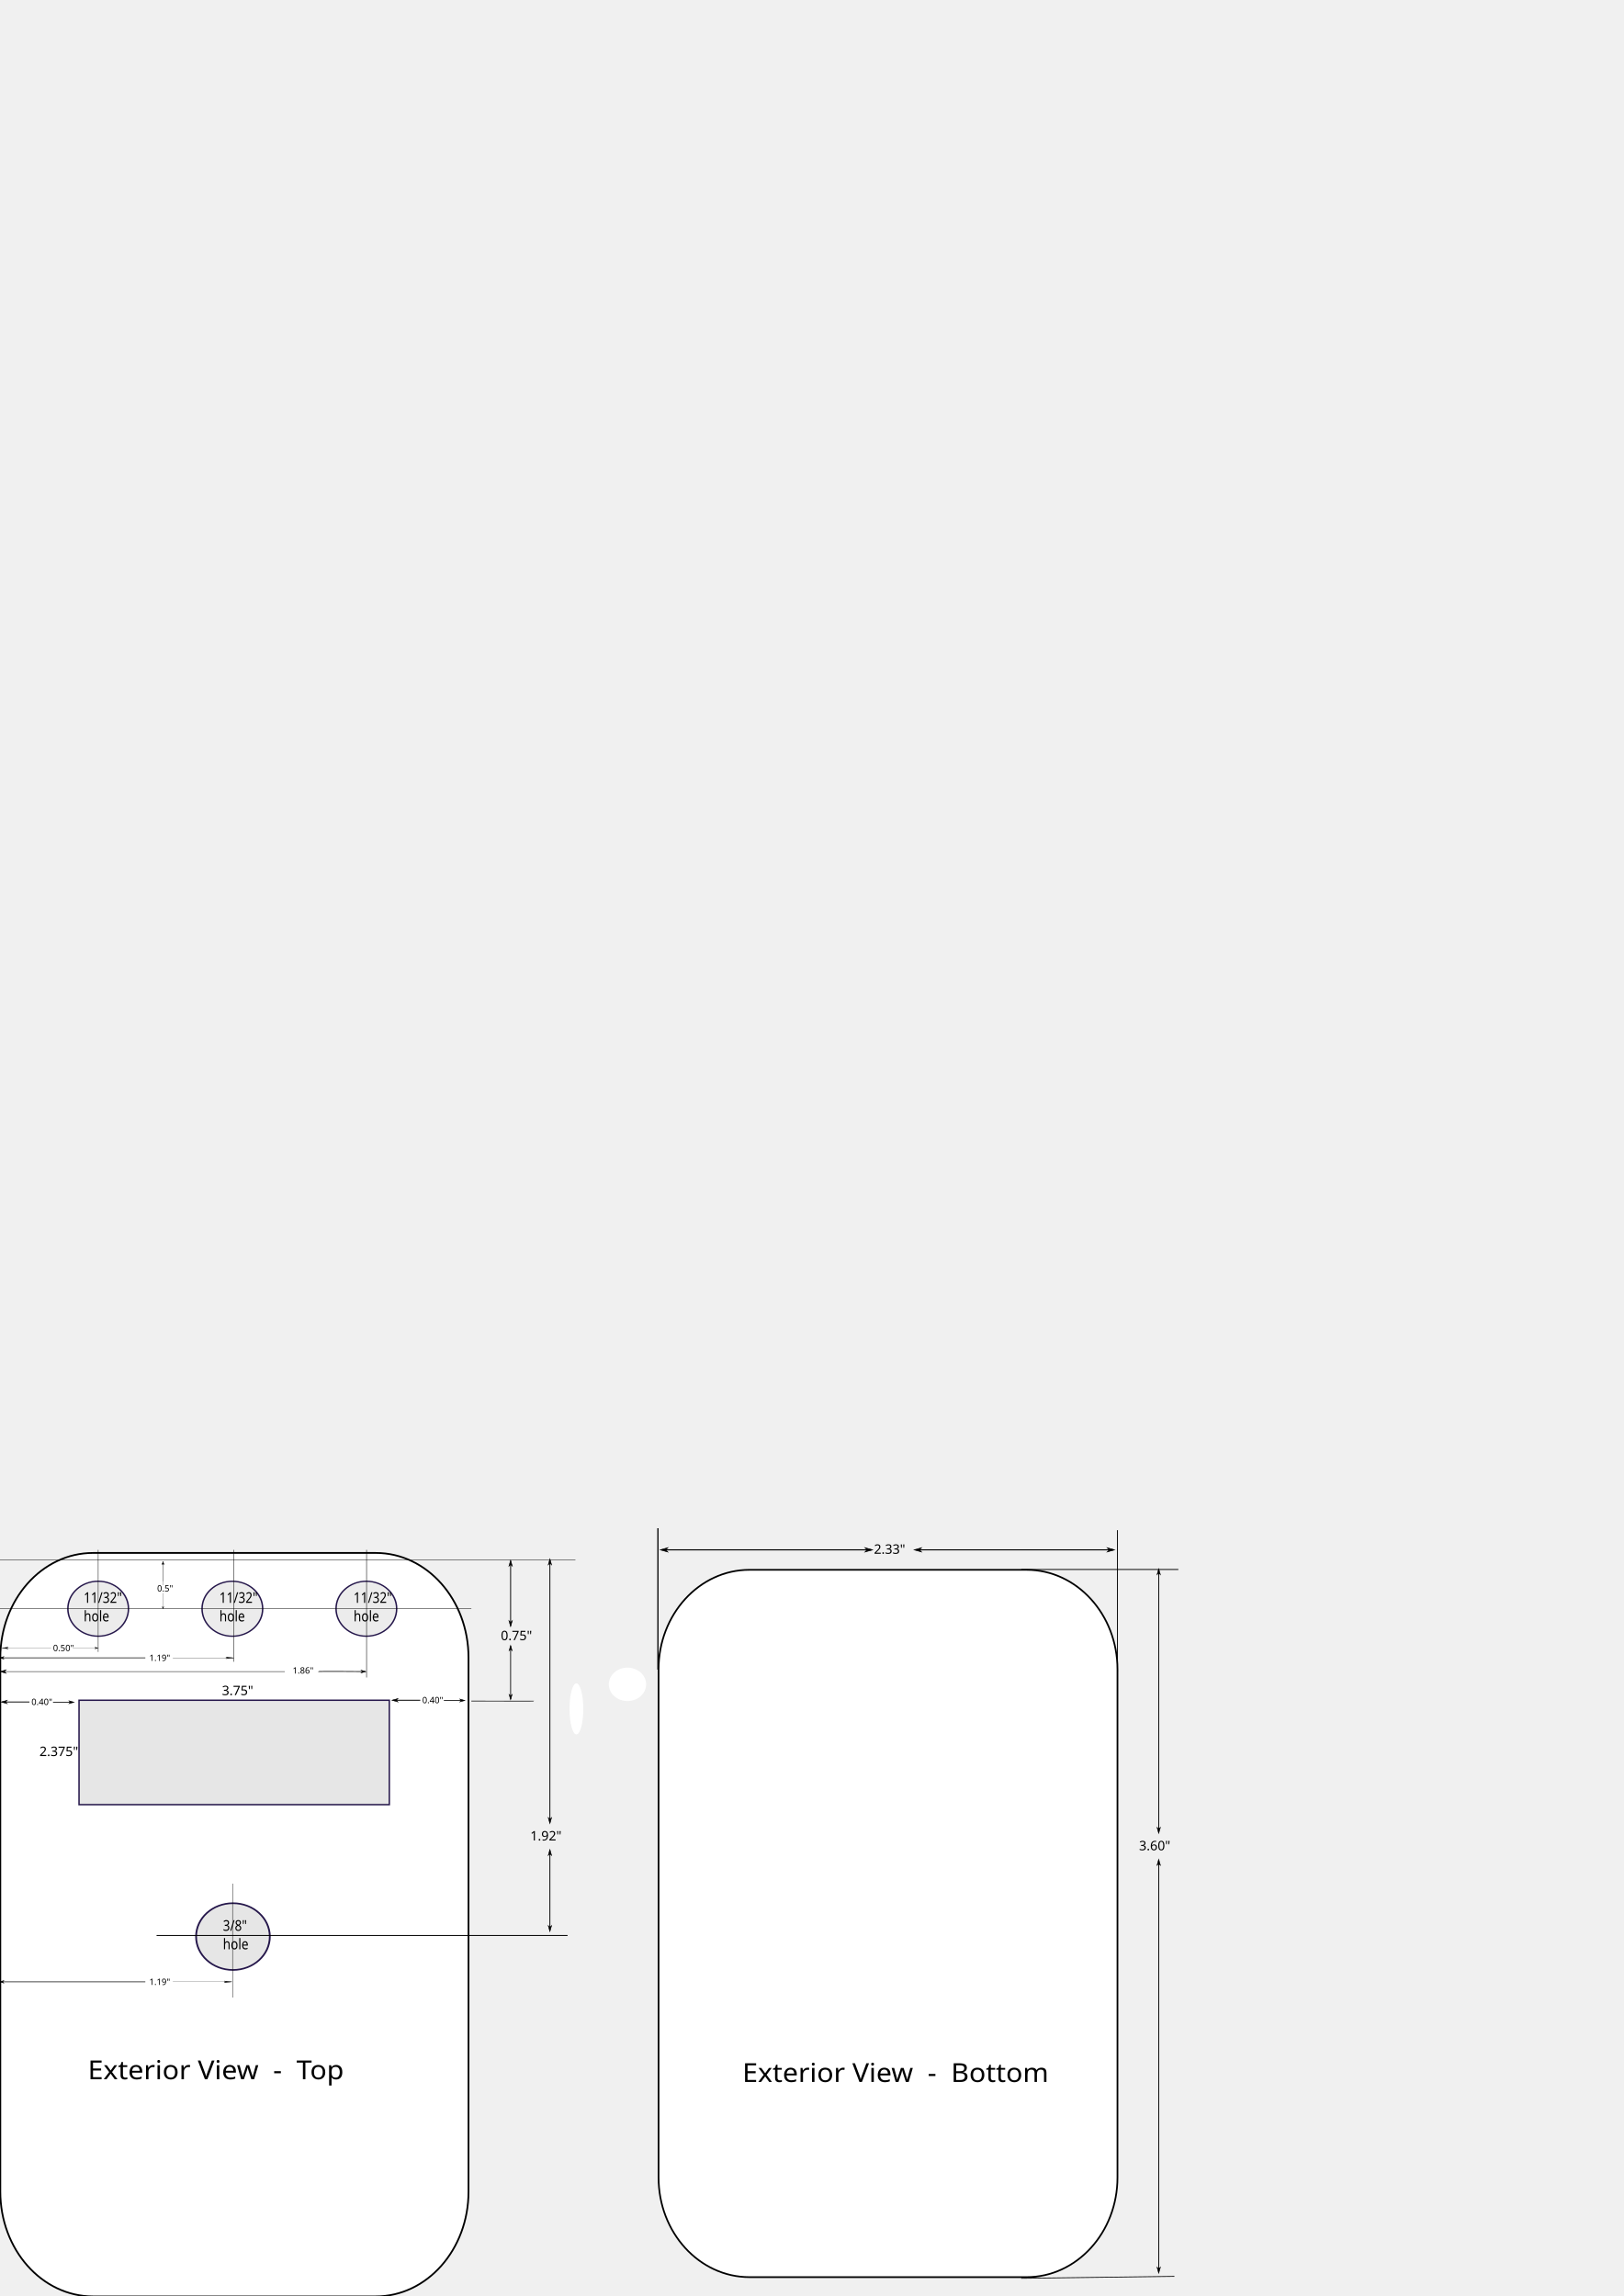
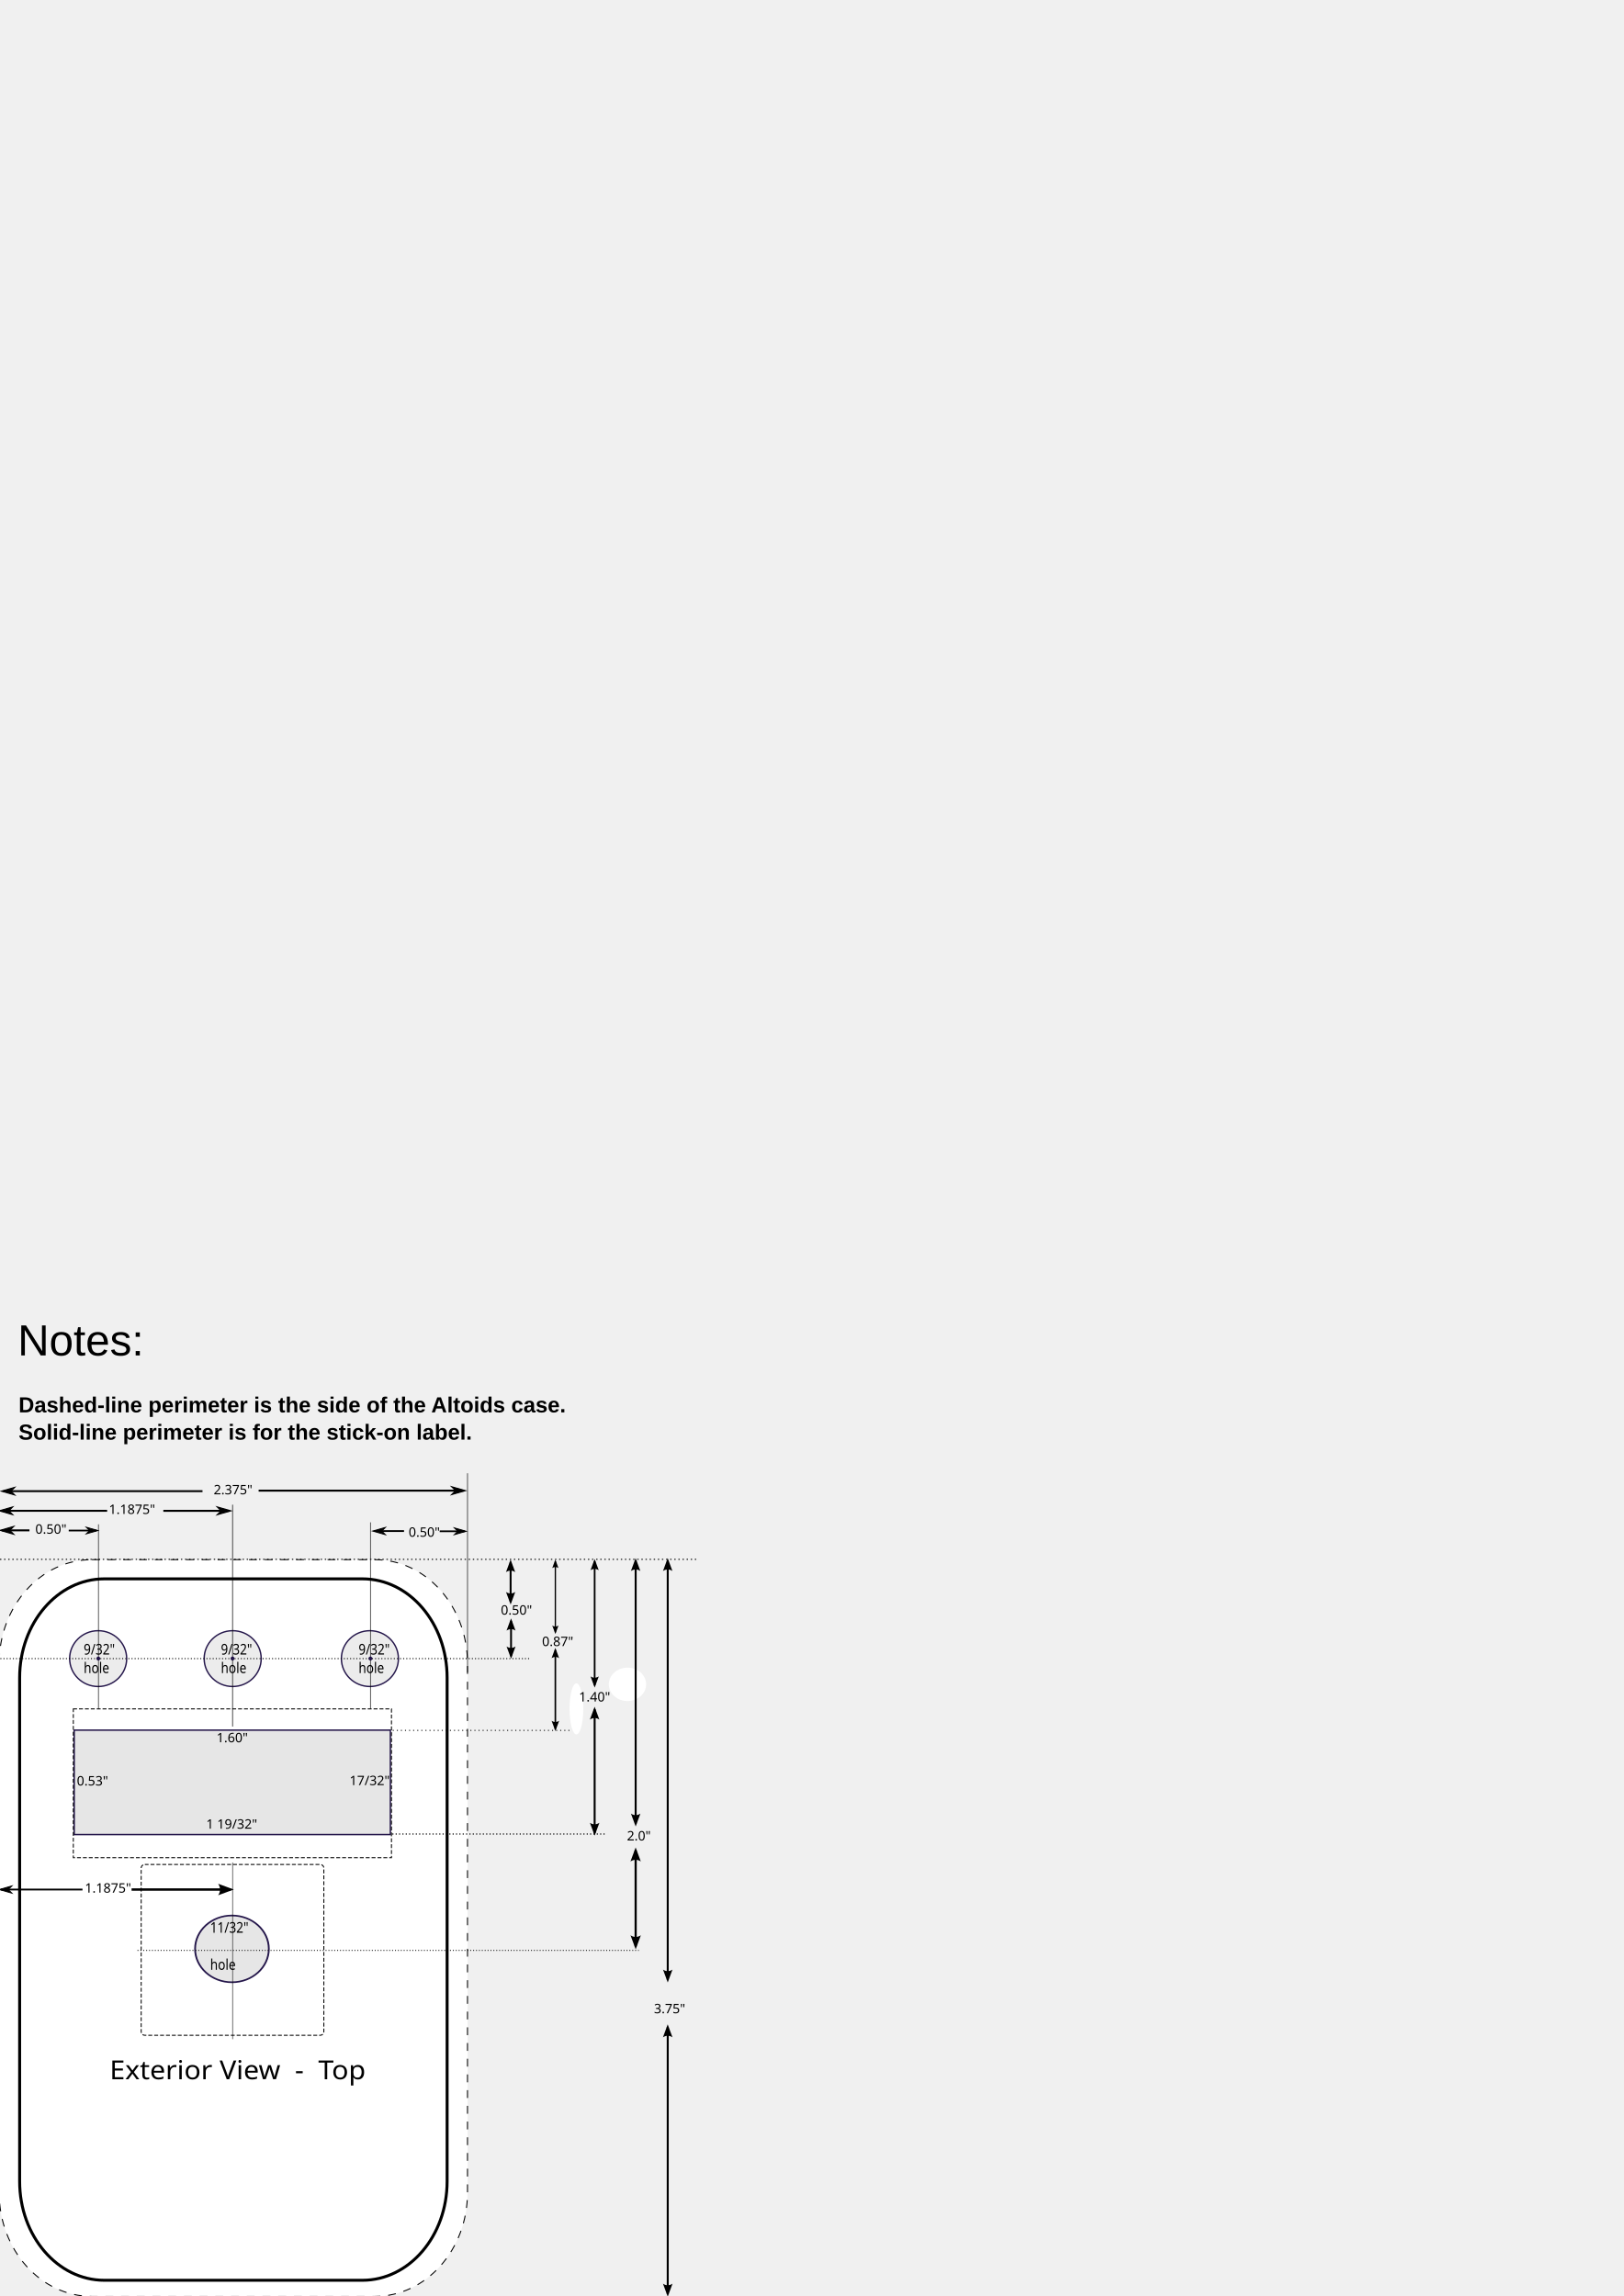
<svg xmlns="http://www.w3.org/2000/svg" xmlns:ns1="http://www.openswatchbook.org/uri/2009/osb" xmlns:xlink="http://www.w3.org/1999/xlink" width="744.094" height="1052.362" id="svg2" version="1.1">
  <defs id="defs4">
+     <marker orient="auto" refY="0.0" refX="0.0" id="Arrow2Mend" style="overflow:visible;">
+       <path id="path4154" style="font-size:12.0;fill-rule:evenodd;stroke-width:0.625;stroke-linejoin:round;" d="M 8.719,4.034 L -2.207,0.016 L 8.719,-4.002 C 6.973,-1.63 6.983,1.616 8.719,4.034 z " transform="scale(0.6) rotate(180) translate(0,0)" />
+     </marker>
+     <marker orient="auto" refY="0.0" refX="0.0" id="Arrow2Mstart" style="overflow:visible">
+       <path id="path4151" style="font-size:12.0;fill-rule:evenodd;stroke-width:0.625;stroke-linejoin:round" d="M 8.719,4.034 L -2.207,0.016 L 8.719,-4.002 C 6.973,-1.63 6.983,1.616 8.719,4.034 z " transform="scale(0.6) translate(0,0)" />
+     </marker>
    <marker orient="auto" refY="0.0" refX="0.0" id="Arrow1Mend" style="overflow:visible;">
      <path id="path3826" d="M 0.0,0.0 L 5.0,-5.0 L -12.5,0.0 L 5.0,5.0 L 0.0,0.0 z " style="fill-rule:evenodd;stroke:#000000;stroke-width:1.0pt;marker-start:none;" transform="scale(0.4) rotate(180) translate(10,0)" />
    </marker>
    <marker orient="auto" refY="0.0" refX="0.0" id="Arrow1Lend" style="overflow:visible;">
      <path id="path3820" d="M 0.0,0.0 L 5.0,-5.0 L -12.5,0.0 L 5.0,5.0 L 0.0,0.0 z " style="fill-rule:evenodd;stroke:#000000;stroke-width:1.0pt;marker-start:none;" transform="scale(0.8) rotate(180) translate(12.5,0)" />
    </marker>
    <marker orient="auto" refY="0.0" refX="0.0" id="Arrow1Mstart" style="overflow:visible">
      <path id="path3823" d="M 0.0,0.0 L 5.0,-5.0 L -12.5,0.0 L 5.0,5.0 L 0.0,0.0 z " style="fill-rule:evenodd;stroke:#000000;stroke-width:1.0pt;marker-start:none" transform="scale(0.4) translate(10,0)" />
    </marker>
    <marker orient="auto" refY="0.0" refX="0.0" id="Arrow1Lstart" style="overflow:visible">
      <path id="path3817" d="M 0.0,0.0 L 5.0,-5.0 L -12.5,0.0 L 5.0,5.0 L 0.0,0.0 z " style="fill-rule:evenodd;stroke:#000000;stroke-width:1.0pt;marker-start:none" transform="scale(0.8) translate(12.5,0)" />
    </marker>
    <linearGradient id="linearGradient3768" ns1:paint="solid">
      <stop style="stop-color:#00003a;stop-opacity:1;" offset="0" id="stop3770" />
    </linearGradient>
  </defs>
  <g id="layer1">
-     <rect style="fill:#ffffff;fill-rule:evenodd;stroke:#000000;stroke-width:0.798;stroke-linecap:butt;stroke-linejoin:miter;stroke-miterlimit:4;stroke-opacity:1;stroke-dasharray:none" id="rect2985" width="214.556" height="340.771" x="0.144" y="711.782" ry="48.018" rx="42.486" />
+     <path style="fill:#ececec;fill-opacity:1;stroke:#10003a;stroke-width:0.7;stroke-miterlimit:4;stroke-opacity:0.905;stroke-dasharray:none" id="path3108" d="m 324,770.662 a 14.4,14.4 0 1 1 -28.8,0 14.4,14.4 0 1 1 28.8,0 z" transform="matrix(0.9076144,0,0,0.8883956,-236.0135,75.56284)" />
+     <rect style="fill:#ffffff;fill-rule:evenodd;stroke:#000000;stroke-width:0.45;stroke-linecap:butt;stroke-linejoin:miter;stroke-miterlimit:4;stroke-opacity:1;stroke-dasharray:3.6, 3.6;stroke-dashoffset:0" id="rect2985" width="214.623" height="337.691" x="-0.386" y="714.862" ry="47.584" rx="42.499" />
+     <rect rx="38.791" ry="45.301" y="723.662" x="9" height="321.491" width="195.9" id="rect3091" style="fill:#ffffff;fill-rule:evenodd;stroke:#000000;stroke-width:1.35;stroke-linecap:butt;stroke-linejoin:miter;stroke-miterlimit:4;stroke-opacity:1;stroke-dasharray:none" />
+     <path style="fill:#ececec;fill-opacity:1;stroke:#10003a;stroke-width:0.7;stroke-miterlimit:4;stroke-opacity:0.905;stroke-dasharray:none" id="path3112" d="m 324,770.662 a 14.4,14.4 0 1 1 -28.8,0 14.4,14.4 0 1 1 28.8,0 z" transform="matrix(0.9076144,0,0,0.8883956,-111.4832,75.56284)" />
+     <path transform="matrix(0.9076144,0,0,0.8883956,-174.3671,75.56284)" d="m 324,770.662 a 14.4,14.4 0 1 1 -28.8,0 14.4,14.4 0 1 1 28.8,0 z" id="path3110" style="fill:#ececec;fill-opacity:1;stroke:#10003a;stroke-width:0.7;stroke-miterlimit:4;stroke-opacity:0.905;stroke-dasharray:none" />
+     <path transform="matrix(0.9076144,0,0,0.8883956,-236.0135,75.56284)" d="m 324,770.662 a 14.4,14.4 0 1 1 -28.8,0 14.4,14.4 0 1 1 28.8,0 z" id="path3106" style="fill:#ececec;fill-opacity:1;stroke:#10003a;stroke-width:0.7;stroke-miterlimit:4;stroke-opacity:0.905;stroke-dasharray:none" />
    <path style="fill:#ffffff" id="path3762" d="m 296.1,772.012 a 8.55,7.65 0 1 1 -17.1,0 8.55,7.65 0 1 1 17.1,0 z" />
    <path style="fill:#ffffff" id="path3764" d="m 267.3,783.262 a 3.15,11.7 0 1 1 -6.3,0 3.15,11.7 0 1 1 6.3,0 z" />
-     <path transform="matrix(0.9647815,0,0,0.8750002,-253.7035,63.01837)" d="m 324,770.662 a 14.4,14.4 0 1 1 -28.8,0 14.4,14.4 0 1 1 28.8,0 z" id="path3778" style="fill:#ececec;fill-opacity:1;stroke:#10003a;stroke-width:0.7;stroke-miterlimit:4;stroke-opacity:0.905;stroke-dasharray:none" />
-     <rect style="fill:#e6e6e6;fill-opacity:1;stroke:#10003a;stroke-width:0.648;stroke-miterlimit:4;stroke-opacity:0.905;stroke-dasharray:none" id="rect3782" width="142.2" height="47.865" x="36.216" y="779.291" rx="42.237" ry="0" />
-     <path style="fill:#ececec;fill-opacity:1;stroke:#10003a;stroke-width:0.7;stroke-miterlimit:4;stroke-opacity:0.905;stroke-dasharray:none" id="path3784" d="m 324,770.662 a 14.4,14.4 0 1 1 -28.8,0 14.4,14.4 0 1 1 28.8,0 z" transform="matrix(0.9647815,0,0,0.8750002,-192.2107,63.03266)" />
-     <path transform="matrix(0.9647815,0,0,0.8750002,-130.8036,63.01837)" d="m 324,770.662 a 14.4,14.4 0 1 1 -28.8,0 14.4,14.4 0 1 1 28.8,0 z" id="path3786" style="fill:#ececec;fill-opacity:1;stroke:#10003a;stroke-width:0.7;stroke-miterlimit:4;stroke-opacity:0.905;stroke-dasharray:none" />
-     <path style="fill:#e6e6e6;fill-opacity:1;stroke:#10003a;stroke-width:0.7;stroke-miterlimit:4;stroke-opacity:0.905;stroke-dasharray:none" id="path3788" d="m 46.8,633.862 a 14.4,14.4 0 1 1 -28.8,0 14.4,14.4 0 1 1 28.8,0 z" transform="matrix(1.17338,0,0,1.062499,68.73696,214.1479)" />
-     <text xml:space="preserve" style="font-size:6.239px;font-style:normal;font-weight:normal;line-height:125%;letter-spacing:0px;word-spacing:0px;fill:#000000;fill-opacity:1;stroke:none;font-family:Sans" x="41.729" y="675.172" id="text3790" transform="scale(0.9190237,1.088111)">
-       <tspan id="tspan3792" x="41.729" y="675.172">11/32"</tspan>
-       <tspan x="41.729" y="682.97" id="tspan3794">hole</tspan>
+     <text xml:space="preserve" style="font-size:6.239px;font-style:normal;font-weight:normal;line-height:125%;letter-spacing:0px;word-spacing:0px;fill:#000000;fill-opacity:1;stroke:none;font-family:Sans" x="41.729" y="696.944" id="text3790" transform="scale(0.9190237,1.088111)">
+       <tspan id="tspan3792" x="41.729" y="696.944">9/32"</tspan>
+       <tspan x="41.729" y="704.742" id="tspan3794">hole</tspan>
    </text>
-     <text transform="scale(0.9190237,1.088111)" id="use3798" y="675.172" x="109.376" style="font-size:6.239px;font-style:normal;font-weight:normal;line-height:125%;letter-spacing:0px;word-spacing:0px;fill:#000000;fill-opacity:1;stroke:none;font-family:Sans" xml:space="preserve">
-       <tspan y="675.172" x="109.376" id="tspan7336">11/32"</tspan>
-       <tspan id="tspan7338" y="682.97" x="109.376">hole</tspan>
+     <text transform="scale(0.9190237,1.088111)" id="use3798" y="696.944" x="110.146" style="font-size:6.239px;font-style:normal;font-weight:normal;line-height:125%;letter-spacing:0px;word-spacing:0px;fill:#000000;fill-opacity:1;stroke:none;font-family:Sans" xml:space="preserve">
+       <tspan y="696.944" x="110.146" id="tspan7336">9/32"</tspan>
+       <tspan id="tspan7338" y="704.742" x="110.146">hole</tspan>
    </text>
-     <use x="0" y="0" xlink:href="#use3798" id="use3800" transform="translate(61.5,0)" width="744.094" height="1052.362" />
-     <path style="fill:none;stroke:#000000;stroke-width:0.2;stroke-linecap:butt;stroke-linejoin:miter;stroke-opacity:1;stroke-miterlimit:4;stroke-dasharray:none;stroke-dashoffset:0" d="m 0,737.362 216,0" id="path3802" />
-     <use x="0" y="0" xlink:href="#path3802" id="use3804" transform="matrix(1.220833,0,0,1,0,-22.39285)" width="744.094" height="1052.362" />
-     <text xml:space="preserve" style="font-size:4px;font-style:normal;font-weight:normal;line-height:125%;letter-spacing:0px;word-spacing:0px;fill:#000000;fill-opacity:1;stroke:none;font-family:Sans" x="72" y="729.45" id="text3808">
-       <tspan id="tspan3810" x="72" y="729.45">0.5"</tspan>
+     <use x="0" y="0" xlink:href="#use3798" id="use3800" transform="translate(63.09099,-1.0456347e-7)" width="744.094" height="1052.362" />
+     <path style="fill:none;stroke:#000000;stroke-width:0.477;stroke-linecap:butt;stroke-linejoin:miter;stroke-miterlimit:4;stroke-opacity:1;stroke-dasharray:0.477, 0.954;stroke-dashoffset:0" d="M 0.161,760.216 243,760.216" id="path3802" />
+     <use x="0" y="0" xlink:href="#path3802" id="use3804" transform="matrix(1.316667,0,0,1,-0.2115359,-45.49641)" width="744.094" height="1052.362" style="stroke-width:0.784;stroke-miterlimit:3.3;stroke-dasharray:none" />
+     <path id="path4462" d="m 106.57,791.362 0,-101.7" style="fill:none;stroke:#000000;stroke-width:0.295;stroke-linecap:butt;stroke-linejoin:miter;stroke-miterlimit:3.3;stroke-opacity:1;stroke-dasharray:none" />
+     <text id="text5768" y="702.962" x="16.168" style="font-size:6px;font-style:normal;font-variant:normal;font-weight:normal;font-stretch:normal;text-align:start;line-height:125%;letter-spacing:0px;word-spacing:0px;writing-mode:lr-tb;text-anchor:start;fill:#000000;fill-opacity:1;stroke:none;font-family:Sans;-inkscape-font-specification:Sans" xml:space="preserve">
+       <tspan y="702.962" x="16.168" id="tspan5770">0.50"</tspan>
    </text>
-     <path style="fill:none;stroke:#000000;stroke-width:0.1;stroke-linecap:butt;stroke-linejoin:miter;stroke-opacity:1;stroke-miterlimit:4;stroke-dasharray:none;marker-start:url(#Arrow1Lstart)" d="m 74.7,715.762 0,10.8" id="path3812" />
-     <use x="0" y="0" xlink:href="#path3812" id="use4258" transform="matrix(1,0,0,0.8333336,0,119.2935)" width="744.094" height="1052.362" />
-     <use id="use4260" xlink:href="#path3812" y="0" x="0" transform="matrix(1,0,0,-0.6666656,0,1214.536)" width="744.094" height="1052.362" />
-     <text id="text4262" y="756.762" x="24.3" style="font-size:4px;font-style:normal;font-weight:normal;line-height:125%;letter-spacing:0px;word-spacing:0px;fill:#000000;fill-opacity:1;stroke:none;font-family:Sans" xml:space="preserve">
-       <tspan y="756.762" x="24.3" id="tspan4264">0.50"</tspan>
+     <path style="fill:none;stroke:#000000;stroke-width:0.9;stroke-linecap:butt;stroke-linejoin:miter;stroke-miterlimit:4;stroke-opacity:1;stroke-dasharray:none;marker-start:url(#Arrow1Mstart)" d="m 0.9,701.427 c 12.6,0 12.6,0 12.6,0" id="path5776" />
+     <path id="path5962" d="m 44.1,701.516 c -12.6,0 -12.6,0 -12.6,0" style="fill:none;stroke:#000000;stroke-width:0.765;stroke-linecap:butt;stroke-linejoin:miter;stroke-miterlimit:4;stroke-opacity:1;stroke-dasharray:none;marker-start:url(#Arrow1Mstart)" />
+     <text xml:space="preserve" style="font-size:6px;font-style:normal;font-variant:normal;font-weight:normal;font-stretch:normal;text-align:start;line-height:125%;letter-spacing:0px;word-spacing:0px;writing-mode:lr-tb;text-anchor:start;fill:#000000;fill-opacity:1;stroke:none;font-family:Sans;-inkscape-font-specification:Sans" x="187.257" y="704.358" id="text5964">
+       <tspan id="tspan5966" x="187.257" y="704.358">0.50"</tspan>
    </text>
-     <use height="1052.362" width="744.094" transform="matrix(0,-1,2.083333,0,-1490.271,830.0622)" id="use4266" xlink:href="#path3812" y="0" x="0" />
-     <use height="1052.362" width="744.094" transform="matrix(0,1,-1.083335,0,820.4105,680.6622)" id="use4268" xlink:href="#path3812" y="0" x="0" />
-     <text xml:space="preserve" style="font-size:4px;font-style:normal;font-weight:normal;line-height:125%;letter-spacing:0px;word-spacing:0px;fill:#000000;fill-opacity:1;stroke:none;font-family:Sans" x="68.4" y="761.276" id="text4272">
-       <tspan id="tspan4274" x="68.4" y="761.276">1.19"</tspan>
+     <path id="path5968" d="m 171.65,701.75 c 13.5,0 13.5,0 13.5,0" style="fill:none;stroke:#000000;stroke-width:0.822;stroke-linecap:butt;stroke-linejoin:miter;stroke-miterlimit:4;stroke-opacity:1;stroke-dasharray:none;marker-start:url(#Arrow1Mstart)" />
+     <path style="fill:none;stroke:#000000;stroke-width:0.776;stroke-linecap:butt;stroke-linejoin:miter;stroke-miterlimit:4;stroke-opacity:1;stroke-dasharray:none;marker-start:url(#Arrow1Mstart)" d="m 212.879,701.854 c -11.379,0 -11.379,0 -11.379,0" id="path5970" />
+     <text xml:space="preserve" style="font-size:6px;font-style:normal;font-weight:normal;line-height:125%;letter-spacing:0px;word-spacing:0px;fill:#000000;fill-opacity:1;stroke:none;font-family:Sans" x="229.5" y="740.062" id="text5972">
+       <tspan id="tspan5974" x="229.5" y="740.062">0.50"</tspan>
    </text>
-     <use x="0" y="0" xlink:href="#path3812" id="use4276" transform="matrix(0,1,-2.58333,0,1956.15,685.1622)" width="744.094" height="1052.362" />
-     <path style="fill:none;stroke:#000000;stroke-width:0.2;stroke-linecap:butt;stroke-linejoin:miter;stroke-opacity:1;stroke-miterlimit:3.3;stroke-dasharray:none" d="m 45,757.162 0,-46.8" id="path4460" />
-     <path id="path4462" d="m 107.1,761.662 0,-51.3" style="fill:none;stroke:#000000;stroke-width:0.209;stroke-linecap:butt;stroke-linejoin:miter;stroke-miterlimit:3.3;stroke-opacity:1;stroke-dasharray:none" />
-     <text id="text4464" y="767.062" x="134.1" style="font-size:4px;font-style:normal;font-weight:normal;line-height:125%;letter-spacing:0px;word-spacing:0px;fill:#000000;fill-opacity:1;stroke:none;font-family:Sans" xml:space="preserve">
-       <tspan y="767.062" x="134.1" id="tspan4466">1.86"</tspan>
+     <path style="fill:none;stroke:#000000;stroke-width:0.879;stroke-linecap:butt;stroke-linejoin:miter;stroke-miterlimit:4;stroke-opacity:1;stroke-dasharray:none;marker-start:url(#Arrow2Mstart);marker-end:url(#Arrow2Mend)" d="m 234,715.987 0,18.275" id="path5976" />
+     <path id="path6542" d="m 234.193,742.912 0,16.2" style="fill:none;stroke:#000000;stroke-width:0.854;stroke-linecap:butt;stroke-linejoin:miter;stroke-miterlimit:4;stroke-opacity:1;stroke-dasharray:none;marker-start:url(#Arrow2Mstart);marker-end:url(#Arrow2Mend)" />
+     <text id="text6552" y="867.476" x="38.9" style="font-size:6px;font-style:normal;font-variant:normal;font-weight:normal;font-stretch:normal;text-align:start;line-height:125%;letter-spacing:0px;word-spacing:0px;writing-mode:lr-tb;text-anchor:start;fill:#000000;fill-opacity:1;stroke:none;font-family:Sans;-inkscape-font-specification:Sans" xml:space="preserve">
+       <tspan y="867.476" x="38.9" id="tspan6554">1.1875"</tspan>
    </text>
-     <path style="fill:none;stroke:#000000;stroke-width:0.2;stroke-linecap:butt;stroke-linejoin:miter;stroke-opacity:1;stroke-miterlimit:4;stroke-dasharray:none;marker-start:url(#Arrow1Lstart)" d="m 0,766.162 130.5,0" id="path4468" />
-     <path style="fill:none;stroke:#000000;stroke-width:0.3;stroke-linecap:butt;stroke-linejoin:miter;stroke-opacity:1;stroke-miterlimit:4;stroke-dasharray:none;marker-start:url(#Arrow1Mstart)" d="m 0,759.862 66.6,0" id="path4652" />
-     <path style="fill:none;stroke:#000000;stroke-width:0.329;stroke-linecap:butt;stroke-linejoin:miter;stroke-miterlimit:4;stroke-opacity:1;stroke-dasharray:none;marker-start:url(#Arrow1Mstart)" d="m 167.4,766.162 c -21.648,-0.178 -21.6,0 -21.6,0" id="path5572" />
-     <path style="fill:none;stroke:#000000;stroke-width:0.224;stroke-linecap:butt;stroke-linejoin:miter;stroke-miterlimit:3.3;stroke-opacity:1;stroke-dasharray:none" d="m 167.984,768.862 0,-58.5" id="path5758" />
-     <text id="text5760" y="776.962" x="101.7" style="font-size:6px;font-style:normal;font-weight:normal;line-height:125%;letter-spacing:0px;word-spacing:0px;fill:#000000;fill-opacity:1;stroke:none;font-family:Sans" xml:space="preserve">
-       <tspan y="776.962" x="101.7" id="tspan5762">3.75"</tspan>
+     <path id="use6556" d="m 105.7,866.062 -45.4,0" style="fill:none;stroke:#000000;stroke-width:1.096;stroke-linecap:butt;stroke-linejoin:miter;stroke-miterlimit:4;stroke-opacity:1;stroke-dasharray:none;marker-start:url(#Arrow2Mstart)" />
+     <path id="path6558" d="m 0.5,866.062 37.3,0" style="fill:none;stroke:#000000;stroke-width:0.819;stroke-linecap:butt;stroke-linejoin:miter;stroke-miterlimit:4;stroke-opacity:1;stroke-dasharray:none;marker-start:url(#Arrow1Mstart)" />
+     <text id="text6562" y="843.562" x="287.303" style="font-size:6px;font-style:normal;font-weight:normal;line-height:125%;letter-spacing:0px;word-spacing:0px;fill:#000000;fill-opacity:1;stroke:none;font-family:Sans" xml:space="preserve">
+       <tspan y="843.562" x="287.303" id="tspan6564">2.0"</tspan>
    </text>
-     <text xml:space="preserve" style="font-size:6px;font-style:normal;font-weight:normal;line-height:125%;letter-spacing:0px;word-spacing:0px;fill:#000000;fill-opacity:1;stroke:none;font-family:Sans" x="18.075" y="804.862" id="text5764">
-       <tspan id="tspan5766" x="18.075" y="804.862">2.375"</tspan>
+     <path style="fill:none;stroke:#000000;stroke-width:0.9;stroke-linecap:butt;stroke-linejoin:miter;stroke-miterlimit:4;stroke-opacity:1;stroke-dasharray:none;marker-start:url(#Arrow2Mstart);marker-end:url(#Arrow2Mend)" d="m 291.303,715.362 0,120.6" id="path6566" />
+     <path style="fill:none;stroke:#000000;stroke-width:0.984;stroke-linecap:butt;stroke-linejoin:miter;stroke-miterlimit:4;stroke-opacity:1;stroke-dasharray:none;marker-start:url(#Arrow2Mstart);marker-end:url(#Arrow2Mend)" d="m 291.303,848.062 0,44.1" id="path6946" />
+     <text xml:space="preserve" style="font-size:12.36px;font-style:normal;font-weight:normal;line-height:125%;letter-spacing:0px;word-spacing:0px;fill:#000000;fill-opacity:1;stroke:none;font-family:Sans" x="48.782" y="981.635" id="text8136" transform="scale(1.030032,0.9708432)">
+       <tspan id="tspan8138" x="48.782" y="981.635">Exterior View  -  Top</tspan>
    </text>
-     <text id="text5768" y="781.462" x="14.4" style="font-size:4px;font-style:normal;font-weight:normal;line-height:125%;letter-spacing:0px;word-spacing:0px;fill:#000000;fill-opacity:1;stroke:none;font-family:Sans" xml:space="preserve">
-       <tspan y="781.462" x="14.4" id="tspan5770">0.40"</tspan>
+     <path style="fill:none;stroke:#000000;stroke-width:0.269;stroke-linecap:butt;stroke-linejoin:miter;stroke-miterlimit:3.3;stroke-opacity:1;stroke-dasharray:none" d="m 45.105,783.262 0,-84.6" id="path3086" />
+     <path style="fill:none;stroke:#000000;stroke-width:0.27;stroke-linecap:butt;stroke-linejoin:miter;stroke-miterlimit:3.3;stroke-opacity:1;stroke-dasharray:none" d="m 169.752,783.262 0,-85.5" id="path3090" />
+     <text xml:space="preserve" style="font-size:6px;font-style:normal;font-variant:normal;font-weight:normal;font-stretch:normal;text-align:start;line-height:125%;letter-spacing:0px;word-spacing:0px;writing-mode:lr-tb;text-anchor:start;fill:#000000;fill-opacity:1;stroke:none;font-family:Sans;-inkscape-font-specification:Sans" x="49.911" y="693.912" id="text3092">
+       <tspan id="tspan3094" x="49.911" y="693.912">1.1875"</tspan>
    </text>
-     <path style="fill:none;stroke:#000000;stroke-width:0.4;stroke-linecap:butt;stroke-linejoin:miter;stroke-miterlimit:4;stroke-opacity:1;stroke-dasharray:none;marker-start:url(#Arrow1Mstart)" d="m 0.9,780.104 c 12.6,0 12.6,0 12.6,0" id="path5776" />
-     <path id="path5962" d="m 33.654,780.209 c -9.354,0 -9.354,0 -9.354,0" style="fill:none;stroke:#000000;stroke-width:0.345;stroke-linecap:butt;stroke-linejoin:miter;stroke-miterlimit:4;stroke-opacity:1;stroke-dasharray:none;marker-start:url(#Arrow1Mstart)" />
-     <text xml:space="preserve" style="font-size:4px;font-style:normal;font-weight:normal;line-height:125%;letter-spacing:0px;word-spacing:0px;fill:#000000;fill-opacity:1;stroke:none;font-family:Sans" x="193.5" y="780.651" id="text5964">
-       <tspan id="tspan5966" x="193.5" y="780.651">0.40"</tspan>
+     <path id="path3100" d="m 0.5,692.466 48.6,0" style="fill:none;stroke:#000000;stroke-width:0.884;stroke-linecap:butt;stroke-linejoin:miter;stroke-miterlimit:4;stroke-opacity:1;stroke-dasharray:none;marker-start:url(#Arrow1Mstart)" />
+     <path style="fill:none;stroke:#000000;stroke-width:0.9;stroke-linecap:butt;stroke-linejoin:miter;stroke-miterlimit:4;stroke-opacity:1;stroke-dasharray:none;marker-start:url(#Arrow1Mstart)" d="m 104.934,692.482 -30.084,0" id="path3102" />
+     <text xml:space="preserve" style="font-size:6px;font-style:normal;font-weight:normal;line-height:125%;letter-spacing:0px;word-spacing:0px;fill:#000000;fill-opacity:1;stroke:none;font-family:Sans" x="265.306" y="779.862" id="text3122">
+       <tspan id="tspan3124" x="265.306" y="779.862">1.40"</tspan>
    </text>
-     <path id="path5968" d="m 180,779.293 c 12.6,0 12.6,0 12.6,0" style="fill:none;stroke:#000000;stroke-width:0.4;stroke-linecap:butt;stroke-linejoin:miter;stroke-miterlimit:4;stroke-opacity:1;stroke-dasharray:none;marker-start:url(#Arrow1Mstart)" />
-     <path style="fill:none;stroke:#000000;stroke-width:0.345;stroke-linecap:butt;stroke-linejoin:miter;stroke-miterlimit:4;stroke-opacity:1;stroke-dasharray:none;marker-start:url(#Arrow1Mstart)" d="m 212.754,779.397 c -9.354,0 -9.354,0 -9.354,0" id="path5970" />
-     <text xml:space="preserve" style="font-size:6px;font-style:normal;font-weight:normal;line-height:125%;letter-spacing:0px;word-spacing:0px;fill:#000000;fill-opacity:1;stroke:none;font-family:Sans" x="229.5" y="751.762" id="text5972">
-       <tspan id="tspan5974" x="229.5" y="751.762">0.75"</tspan>
+     <path id="path3126" d="m 272.506,715.612 0,56.85" style="fill:none;stroke:#000000;stroke-width:0.785;stroke-linecap:butt;stroke-linejoin:miter;stroke-miterlimit:4;stroke-opacity:1;stroke-dasharray:none;marker-start:url(#Arrow2Mstart);marker-end:url(#Arrow2Mend)" />
+     <path id="path3128" d="m 272.506,783.462 0,56.7" style="fill:none;stroke:#000000;stroke-width:0.9;stroke-linecap:butt;stroke-linejoin:miter;stroke-miterlimit:4;stroke-opacity:1;stroke-dasharray:none;marker-start:url(#Arrow2Mstart);marker-end:url(#Arrow2Mend)" />
+     <path id="path3130" d="m 178.25,840.612 c 98.95,0 98.95,0 98.95,0" style="fill:none;stroke:#000000;stroke-width:0.512;stroke-linecap:butt;stroke-linejoin:miter;stroke-miterlimit:4;stroke-opacity:1;stroke-dasharray:0.512, 1.024;stroke-dashoffset:0" />
+     <text xml:space="preserve" style="font-size:6px;font-style:normal;font-weight:normal;line-height:125%;letter-spacing:0px;word-spacing:0px;fill:#000000;fill-opacity:1;stroke:none;font-family:Sans" x="299.7" y="922.762" id="text7070">
+       <tspan id="tspan7072" x="299.7" y="922.762">3.75"</tspan>
    </text>
-     <path style="fill:none;stroke:#000000;stroke-width:0.4;stroke-linecap:butt;stroke-linejoin:miter;stroke-miterlimit:4;stroke-opacity:1;stroke-dasharray:none;marker-start:url(#Arrow1Mstart);marker-end:url(#Arrow1Mend)" d="m 234,715.487 0,29.7" id="path5976" />
-     <path style="fill:none;stroke:#000000;stroke-width:0.3;stroke-linecap:butt;stroke-linejoin:miter;stroke-opacity:1;stroke-miterlimit:4;stroke-dasharray:none" d="m 216,779.662 c 29,0.075 28.8,0 28.8,0" id="path6540" />
-     <path id="path6542" d="m 234,754.462 0,24.3" style="fill:none;stroke:#000000;stroke-width:0.362;stroke-linecap:butt;stroke-linejoin:miter;stroke-miterlimit:4;stroke-opacity:1;stroke-dasharray:none;marker-start:url(#Arrow1Mstart);marker-end:url(#Arrow1Mend)" />
-     <text id="text6552" y="909.776" x="68.4" style="font-size:4px;font-style:normal;font-weight:normal;line-height:125%;letter-spacing:0px;word-spacing:0px;fill:#000000;fill-opacity:1;stroke:none;font-family:Sans" xml:space="preserve">
-       <tspan y="909.776" x="68.4" id="tspan6554">1.19"</tspan>
+     <path id="path7074" d="m 306,715.362 0,192.1" style="fill:none;stroke:#000000;stroke-width:0.9;stroke-linecap:butt;stroke-linejoin:miter;stroke-miterlimit:4;stroke-opacity:1;stroke-dasharray:none;marker-start:url(#Arrow2Mstart);marker-end:url(#Arrow2Mend)" />
+     <path style="fill:none;stroke:#000000;stroke-width:0.907;stroke-linecap:butt;stroke-linejoin:miter;stroke-miterlimit:4;stroke-opacity:1;stroke-dasharray:none;marker-start:url(#Arrow2Mstart);marker-end:url(#Arrow2Mend)" d="m 306,929.062 0,122.4" id="path7076" />
+     <path id="path7078" d="m 214.252,766.512 0,-91.25" style="fill:none;stroke:#000000;stroke-width:0.279;stroke-linecap:butt;stroke-linejoin:miter;stroke-miterlimit:3.3;stroke-opacity:1;stroke-dasharray:none;stroke-dashoffset:0.107" />
+     <text id="text7080" y="684.912" x="97.911" style="font-size:6px;font-style:normal;font-variant:normal;font-weight:normal;font-stretch:normal;text-align:start;line-height:125%;letter-spacing:0px;word-spacing:0px;writing-mode:lr-tb;text-anchor:start;fill:#000000;fill-opacity:1;stroke:none;font-family:Sans;-inkscape-font-specification:Sans" xml:space="preserve">
+       <tspan y="684.912" x="97.911" id="tspan7082">2.375"</tspan>
    </text>
-     <use height="1052.362" width="744.094" transform="matrix(0,1,-2.499999,0,1895.604,833.6622)" id="use6556" xlink:href="#path3812" y="0" x="0" />
-     <path id="path6558" d="m 0,908.362 66.6,0" style="fill:none;stroke:#000000;stroke-width:0.3;stroke-linecap:butt;stroke-linejoin:miter;stroke-miterlimit:4;stroke-opacity:1;stroke-dasharray:none;marker-start:url(#Arrow1Mstart)" />
-     <path style="fill:none;stroke:#000000;stroke-width:0.19;stroke-linecap:butt;stroke-linejoin:miter;stroke-miterlimit:4;stroke-opacity:1;stroke-dasharray:none" d="m 106.575,863.362 0,52.2 0,-0.9" id="path6560" />
-     <text id="text6562" y="843.562" x="243" style="font-size:6px;font-style:normal;font-weight:normal;line-height:125%;letter-spacing:0px;word-spacing:0px;fill:#000000;fill-opacity:1;stroke:none;font-family:Sans" xml:space="preserve">
-       <tspan y="843.562" x="243" id="tspan6564">1.92"</tspan>
+     <path style="fill:none;stroke:#000000;stroke-width:0.875;stroke-linecap:butt;stroke-linejoin:miter;stroke-miterlimit:4;stroke-opacity:1;stroke-dasharray:none;marker-start:url(#Arrow1Mstart)" d="m 1.5,683.466 91.3,0" id="path7084" />
+     <path id="path7086" d="m 212.381,683.232 -93.865,0" style="fill:none;stroke:#000000;stroke-width:0.9;stroke-linecap:butt;stroke-linejoin:miter;stroke-miterlimit:4;stroke-opacity:1;stroke-dasharray:none;marker-start:url(#Arrow1Mstart)" />
+     <text id="text7088" y="754.462" x="248.4" style="font-size:6px;font-style:normal;font-weight:normal;line-height:125%;letter-spacing:0px;word-spacing:0px;fill:#000000;fill-opacity:1;stroke:none;font-family:Sans" xml:space="preserve">
+       <tspan y="754.462" x="248.4" id="tspan7090">0.87"</tspan>
    </text>
-     <path style="fill:none;stroke:#000000;stroke-width:0.4;stroke-linecap:butt;stroke-linejoin:miter;stroke-opacity:1;stroke-miterlimit:4;stroke-dasharray:none;marker-start:url(#Arrow1Mstart);marker-end:url(#Arrow1Mend)" d="m 252,714.862 0,120.6" id="path6566" />
-     <path style="fill:none;stroke:#000000;stroke-width:0.4;stroke-linecap:butt;stroke-linejoin:miter;stroke-opacity:1;stroke-miterlimit:4;stroke-dasharray:none" d="m 71.75,887.112 c 188.35,0 188.35,0 188.35,0" id="path6944" />
-     <path style="fill:none;stroke:#000000;stroke-width:0.4;stroke-linecap:butt;stroke-linejoin:miter;stroke-opacity:1;stroke-miterlimit:4;stroke-dasharray:none;marker-start:url(#Arrow1Mstart);marker-end:url(#Arrow1Mend)" d="m 252,848.062 0,36.9" id="path6946" />
-     <text transform="scale(0.9190237,1.088111)" id="text7346" y="813.301" x="111.151" style="font-size:6.239px;font-style:normal;font-weight:normal;line-height:125%;letter-spacing:0px;word-spacing:0px;fill:#000000;fill-opacity:1;stroke:none;font-family:Sans" xml:space="preserve">
-       <tspan y="813.301" x="111.151" id="tspan7348">3/8"</tspan>
-       <tspan id="tspan7350" y="821.099" x="111.151">hole</tspan>
+     <path style="fill:none;stroke:#000000;stroke-width:0.594;stroke-linecap:butt;stroke-linejoin:miter;stroke-miterlimit:4;stroke-opacity:1;stroke-dasharray:none;marker-start:url(#Arrow2Mstart);marker-end:url(#Arrow2Mend)" d="m 254.506,715.612 0,32.55" id="path7092" />
+     <path style="fill:none;stroke:#000000;stroke-width:0.719;stroke-linecap:butt;stroke-linejoin:miter;stroke-miterlimit:4;stroke-opacity:1;stroke-dasharray:none;marker-start:url(#Arrow2Mstart);marker-end:url(#Arrow2Mend)" d="m 254.506,756.262 0,36.2" id="path7094" />
+     <path style="fill:none;stroke:#000000;stroke-width:0.468;stroke-linecap:butt;stroke-linejoin:miter;stroke-miterlimit:4;stroke-opacity:1;stroke-dasharray:0.468, 1.404;stroke-dashoffset:0.14" d="m 178.25,793.112 c 82.75,0 82.75,0 82.75,0" id="path7096" />
+     <path style="fill:#e6e6e6;fill-opacity:1;stroke:#10003a;stroke-width:0.9;stroke-miterlimit:4;stroke-opacity:0.905;stroke-dasharray:none;stroke-dashoffset:0.107" id="path3084" d="m 122.4,748.612 a 0.45,0.45 0 1 1 -0.9,0 0.45,0.45 0 1 1 0.9,0 z" transform="translate(-76.88968,11.56742)" />
+     <path d="m 122.4,748.612 a 0.45,0.45 0 1 1 -0.9,0 0.45,0.45 0 1 1 0.9,0 z" id="path3087" style="fill:#e6e6e6;fill-opacity:1;stroke:#10003a;stroke-width:0.9;stroke-miterlimit:4;stroke-opacity:0.905;stroke-dasharray:none;stroke-dashoffset:0.107" transform="translate(-15.38838,11.55936)" />
+     <path d="m 122.4,748.612 a 0.45,0.45 0 1 1 -0.9,0 0.45,0.45 0 1 1 0.9,0 z" id="path3089" style="fill:#e6e6e6;fill-opacity:1;stroke:#10003a;stroke-width:0.9;stroke-miterlimit:4;stroke-opacity:0.905;stroke-dasharray:none;stroke-dashoffset:0.107" transform="translate(47.79645,11.56742)" />
+     <text xml:space="preserve" style="font-size:20px;font-style:normal;font-variant:normal;font-weight:normal;font-stretch:normal;text-align:start;line-height:125%;letter-spacing:0px;word-spacing:0px;writing-mode:lr-tb;text-anchor:start;fill:#000000;fill-opacity:1;stroke:none;font-family:Arial;-inkscape-font-specification:Arial" x="8.1" y="621.262" id="text3897">
+       <tspan id="tspan3899" x="8.1" y="621.262">Notes:</tspan>
    </text>
-     <rect rx="41.643" ry="45.681" y="719.523" x="301.801" height="324.191" width="210.299" id="rect7352" style="fill:#ffffff;fill-rule:evenodd;stroke:#000000;stroke-width:0.771;stroke-linecap:butt;stroke-linejoin:miter;stroke-miterlimit:4;stroke-opacity:1;stroke-dasharray:none" />
-     <text xml:space="preserve" style="font-size:6px;font-style:normal;font-weight:normal;line-height:125%;letter-spacing:0px;word-spacing:0px;fill:#000000;fill-opacity:1;stroke:none;font-family:Sans" x="522" y="848.062" id="text7354">
-       <tspan id="tspan7356" x="522" y="848.062">3.60"</tspan>
+     <text xml:space="preserve" style="font-size:10px;font-style:normal;font-variant:normal;font-weight:bold;font-stretch:normal;text-align:start;line-height:125%;letter-spacing:0px;word-spacing:0px;writing-mode:lr-tb;text-anchor:start;fill:#000000;fill-opacity:1;stroke:none;font-family:Arial;-inkscape-font-specification:Arial Bold" x="8.5" y="647.362" id="text3901">
+       <tspan id="tspan3903" x="8.5" y="647.362">Dashed-line perimeter is the side of the Altoids case.</tspan>
+       <tspan x="8.5" y="659.862" id="tspan3905">Solid-line perimeter is for the stick-on label.</tspan>
    </text>
-     <path id="path7358" d="m 531,719.362 0,120.6" style="fill:none;stroke:#000000;stroke-width:0.4;stroke-linecap:butt;stroke-linejoin:miter;stroke-miterlimit:4;stroke-opacity:1;stroke-dasharray:none;marker-start:url(#Arrow1Mstart);marker-end:url(#Arrow1Mend)" />
-     <path id="path7360" d="m 531,852.562 0,189" style="fill:none;stroke:#000000;stroke-width:0.405;stroke-linecap:butt;stroke-linejoin:miter;stroke-miterlimit:4;stroke-opacity:1;stroke-dasharray:none;marker-start:url(#Arrow1Mstart);marker-end:url(#Arrow1Mend)" />
-     <path style="fill:none;stroke:#000000;stroke-width:0.356;stroke-linecap:butt;stroke-linejoin:miter;stroke-opacity:1;stroke-miterlimit:4;stroke-dasharray:none" d="m 468,1044.262 70.2,-0.9" id="path7364" />
-     <path style="fill:none;stroke:#000000;stroke-width:0.4;stroke-linecap:butt;stroke-linejoin:miter;stroke-opacity:1;stroke-miterlimit:4;stroke-dasharray:none" d="m 468,719.362 72,0" id="path7366" />
-     <path style="fill:none;stroke:#000000;stroke-width:0.4;stroke-linecap:butt;stroke-linejoin:miter;stroke-opacity:1;stroke-miterlimit:4;stroke-dasharray:none" d="m 301.5,765.262 c 0,-64.8 0,-64.8 0,-64.8 l 0,0" id="path7368" />
-     <path id="path7372" d="m 301.5,765.262 c 0,-64.8 0,-64.8 0,-64.8 l 0,0" style="fill:none;stroke:#000000;stroke-width:0.4;stroke-linecap:butt;stroke-linejoin:miter;stroke-opacity:1;stroke-miterlimit:4;stroke-dasharray:none" />
-     <path style="fill:none;stroke:#000000;stroke-width:0.4;stroke-linecap:butt;stroke-linejoin:miter;stroke-miterlimit:4;stroke-opacity:1;stroke-dasharray:none" d="m 512.1,766.162 c 0,-64.8 0,-64.8 0,-64.8 l 0,0" id="path7374" />
-     <text id="text7376" y="712.162" x="400.5" style="font-size:6px;font-style:normal;font-weight:normal;line-height:125%;letter-spacing:0px;word-spacing:0px;fill:#000000;fill-opacity:1;stroke:none;font-family:Sans" xml:space="preserve">
-       <tspan y="712.162" x="400.5" id="tspan7378">2.33"</tspan>
+     <path style="fill:#e6e6e6;fill-opacity:1;stroke:#10003a;stroke-width:0.7;stroke-miterlimit:4;stroke-opacity:0.905;stroke-dasharray:none" id="path3788" d="m 46.8,633.862 a 14.4,14.4 0 1 1 -28.8,0 14.4,14.4 0 1 1 28.8,0 z" transform="matrix(1.17338,0,0,1.062499,68.28249,219.7841)" />
+     <rect style="opacity:0.986;fill:none;stroke:#010101;stroke-width:0.45;stroke-miterlimit:4;stroke-opacity:1;stroke-dasharray:1.8, 0.9;stroke-dashoffset:0.09" id="rect3410" width="83.7" height="78.3" x="64.7" y="854.562" rx="1.674" />
+     <rect style="fill:#e6e6e6;fill-opacity:1;stroke:#10003a;stroke-width:0.654;stroke-miterlimit:4;stroke-opacity:0.905;stroke-dasharray:none" id="rect3782" width="144.9" height="47.865" x="34" y="792.998" rx="43.039" ry="0" />
+     <rect style="opacity:0.986;fill:none;stroke:#010101;stroke-width:0.45;stroke-miterlimit:4;stroke-opacity:1;stroke-dasharray:1.8, 0.9;stroke-dashoffset:0.09" id="rect4216" width="145.8" height="68.2" x="33.6" y="783.262" rx="0" />
+     <path style="fill:none;stroke:#000000;stroke-width:0.237;stroke-linecap:butt;stroke-linejoin:miter;stroke-miterlimit:4;stroke-opacity:1;stroke-dasharray:none" d="m 106.575,853.662 0,81 0,-1.397" id="path6560" />
+     <path style="fill:none;stroke:#000000;stroke-width:0.442;stroke-linecap:butt;stroke-linejoin:miter;stroke-miterlimit:4;stroke-opacity:1;stroke-dasharray:0.442, 0.884;stroke-dashoffset:0" d="m 63,893.962 c 229.75,0 229.75,0 229.75,0" id="path6944" />
+     <text transform="scale(0.9190237,1.088111)" id="text7346" y="814.128" x="104.785" style="font-size:6.239px;font-style:normal;font-weight:normal;line-height:125%;letter-spacing:0px;word-spacing:0px;fill:#000000;fill-opacity:1;stroke:none;font-family:Sans" xml:space="preserve">
+       <tspan y="814.128" x="104.785" id="tspan7348">11/32"</tspan>
+       <tspan y="821.927" x="104.785" id="tspan4234" />
+       <tspan id="tspan7350" y="829.725" x="104.785">hole</tspan>
    </text>
-     <path style="fill:none;stroke:#000000;stroke-width:0.5;stroke-linecap:butt;stroke-linejoin:miter;stroke-miterlimit:4;stroke-opacity:1;stroke-dasharray:none;marker-start:url(#Arrow1Mstart);marker-end:url(#Arrow1Mend)" d="m 303.075,710.362 96.3,0" id="path7380" />
-     <path id="path8134" d="m 419.4,710.362 90.9,0" style="fill:none;stroke:#000000;stroke-width:0.486;stroke-linecap:butt;stroke-linejoin:miter;stroke-miterlimit:4;stroke-opacity:1;stroke-dasharray:none;marker-start:url(#Arrow1Mstart);marker-end:url(#Arrow1Mend)" />
-     <text xml:space="preserve" style="font-size:12.36px;font-style:normal;font-weight:normal;line-height:125%;letter-spacing:0px;word-spacing:0px;fill:#000000;fill-opacity:1;stroke:none;font-family:Sans" x="39.074" y="981.635" id="text8136" transform="scale(1.030032,0.9708432)">
-       <tspan id="tspan8138" x="39.074" y="981.635">Exterior View  -  Top</tspan>
+     <text xml:space="preserve" style="font-size:6px;font-style:normal;font-weight:normal;line-height:125%;letter-spacing:0px;word-spacing:0px;fill:#000000;fill-opacity:1;stroke:none;font-family:Sans" x="99.25" y="798.562" id="text5764">
+       <tspan id="tspan5766" x="99.25" y="798.562">1.60"</tspan>
    </text>
-     <text transform="scale(1.030032,0.9708432)" id="text8140" y="982.921" x="330.281" style="font-size:12.36px;font-style:normal;font-weight:normal;line-height:125%;letter-spacing:0px;word-spacing:0px;fill:#000000;fill-opacity:1;stroke:none;font-family:Sans" xml:space="preserve">
-       <tspan y="982.921" x="330.281" id="tspan8142">Exterior View  -  Bottom</tspan>
+     <text id="text3132" y="818.362" x="35.2" style="font-size:6px;font-style:normal;font-weight:normal;line-height:125%;letter-spacing:0px;word-spacing:0px;fill:#000000;fill-opacity:1;stroke:none;font-family:Sans" xml:space="preserve">
+       <tspan y="818.362" x="35.2" id="tspan3134">0.53"</tspan>
+     </text>
+     <text id="text3136" y="838.162" x="94.5" style="font-size:6px;font-style:normal;font-weight:normal;line-height:125%;letter-spacing:0px;word-spacing:0px;fill:#000000;fill-opacity:1;stroke:none;font-family:Sans" xml:space="preserve">
+       <tspan y="838.162" x="94.5" id="tspan3138">1 19/32"</tspan>
+     </text>
+     <text xml:space="preserve" style="font-size:6px;font-style:normal;font-weight:normal;line-height:125%;letter-spacing:0px;word-spacing:0px;fill:#000000;fill-opacity:1;stroke:none;font-family:Sans" x="160.2" y="818.212" id="text3140">
+       <tspan id="tspan3142" x="160.2" y="818.212">17/32"</tspan>
    </text>
  </g>
</svg>
